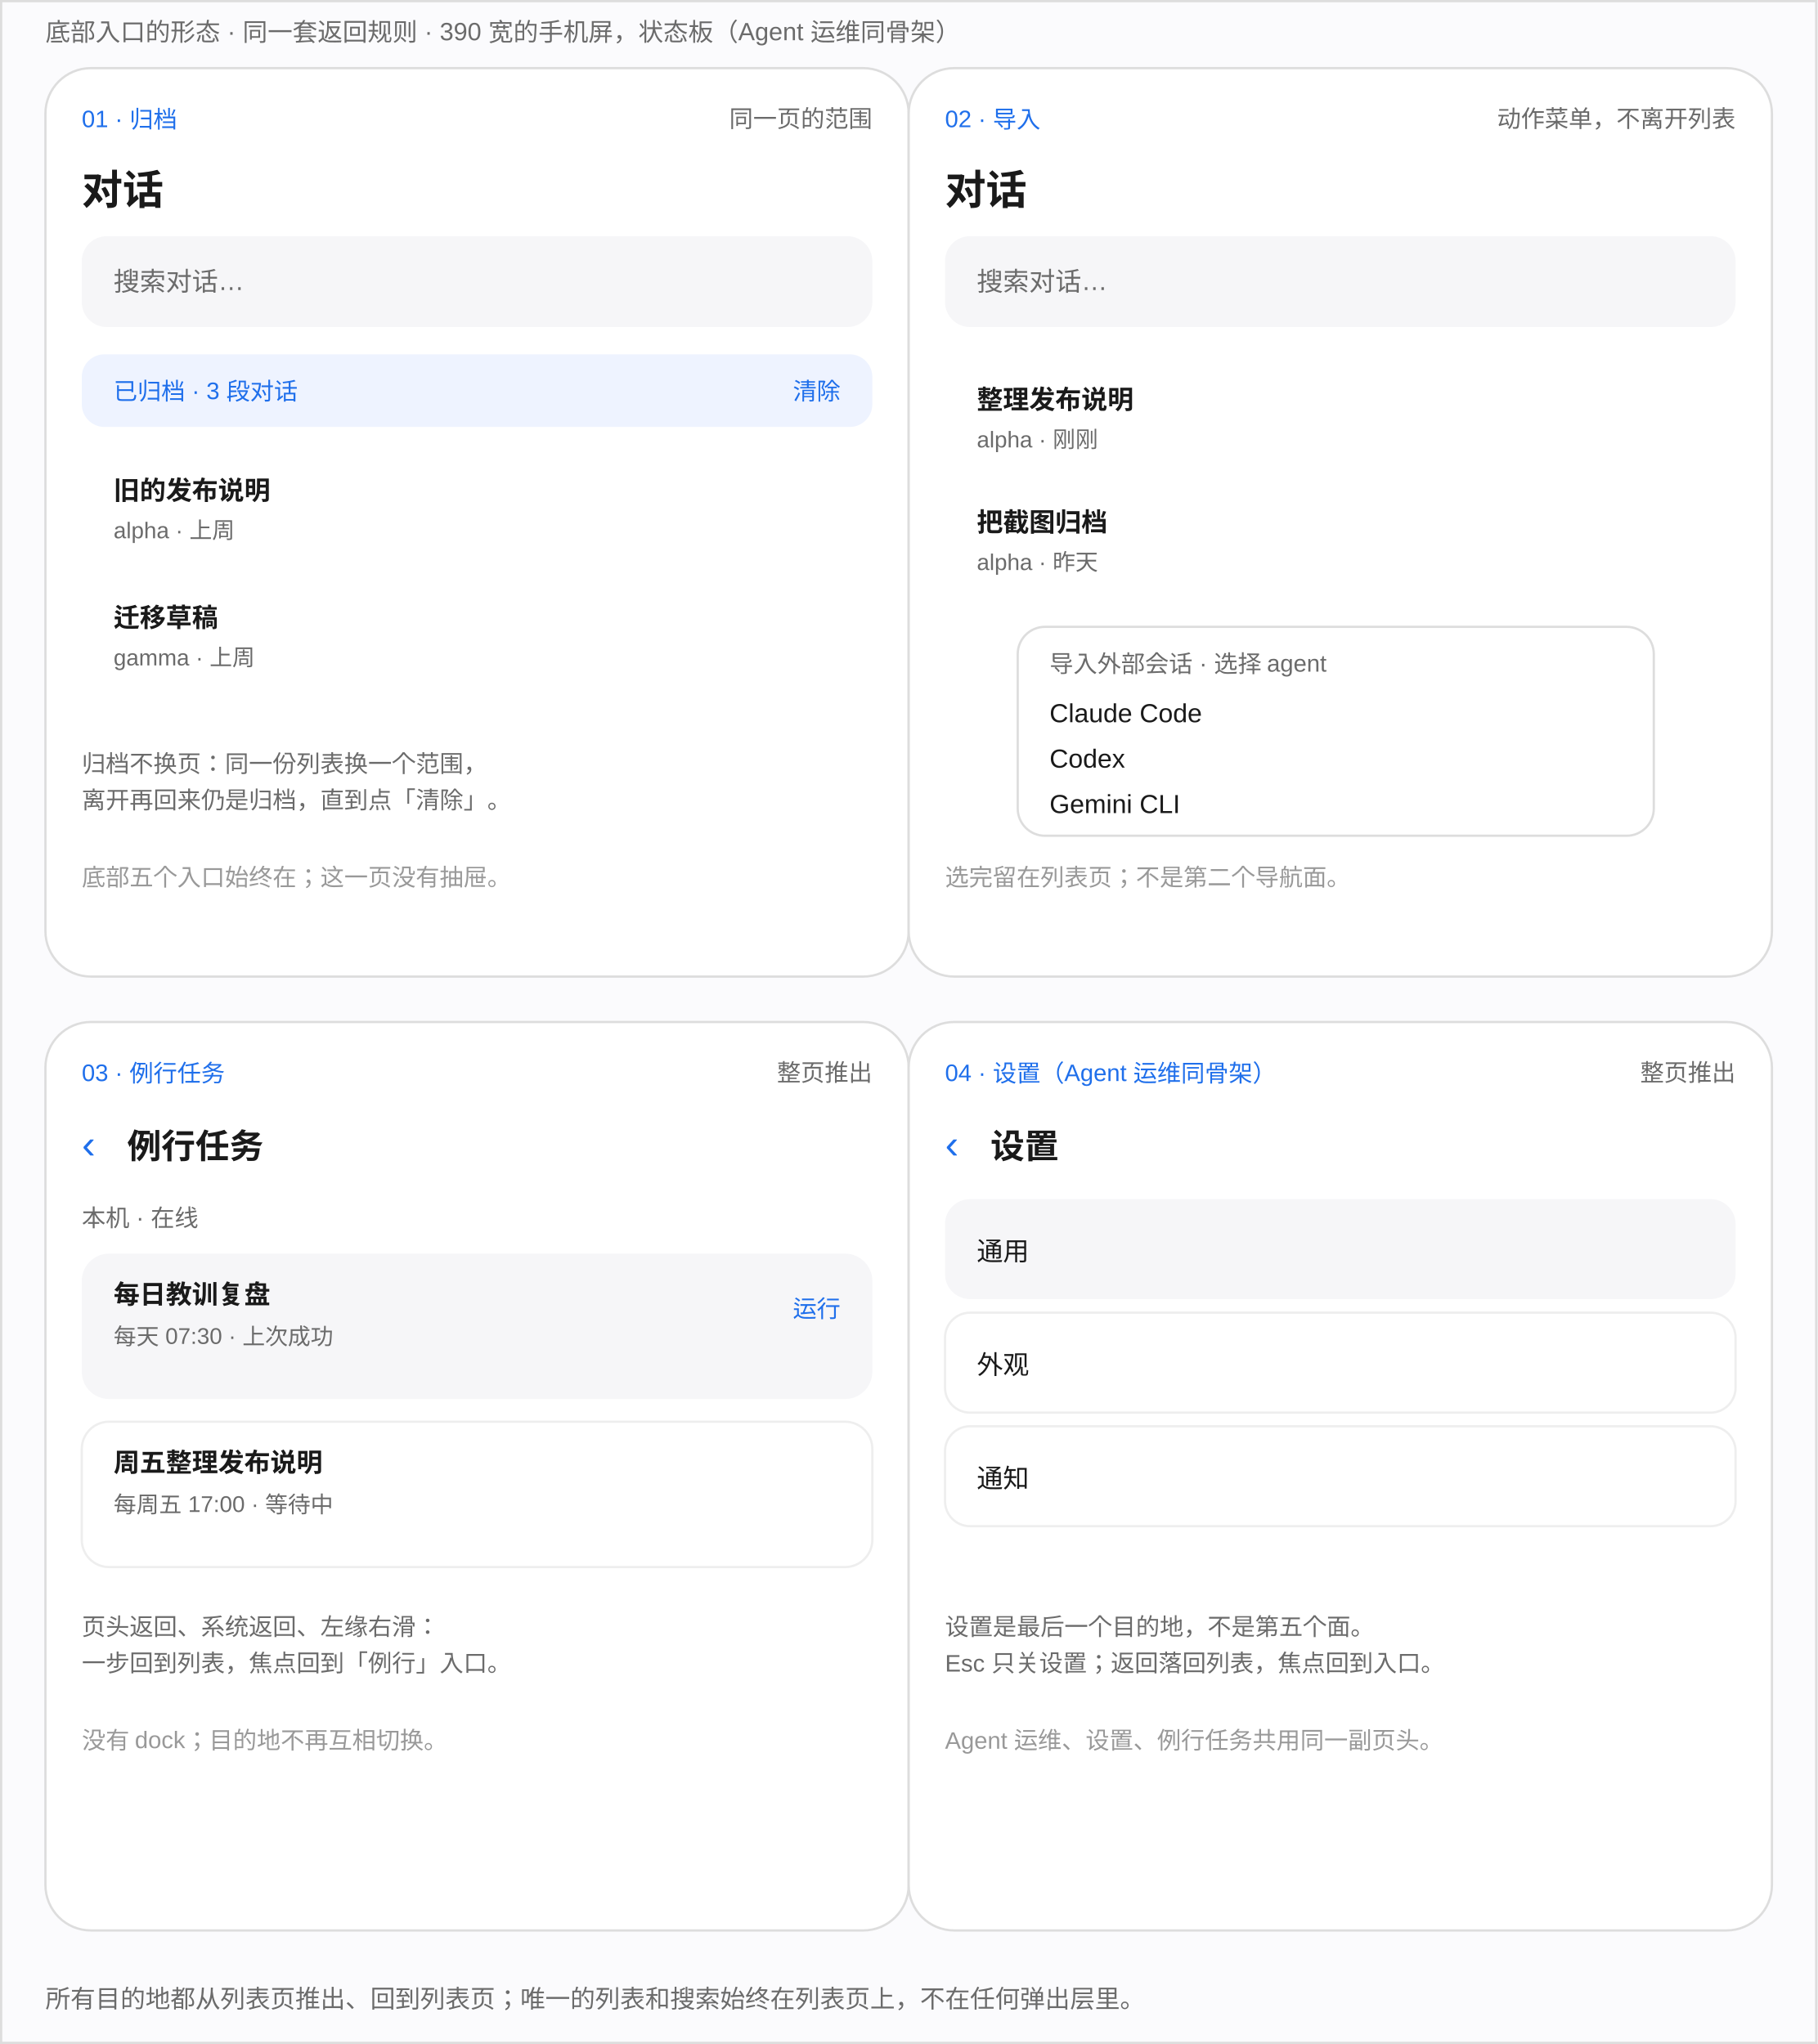
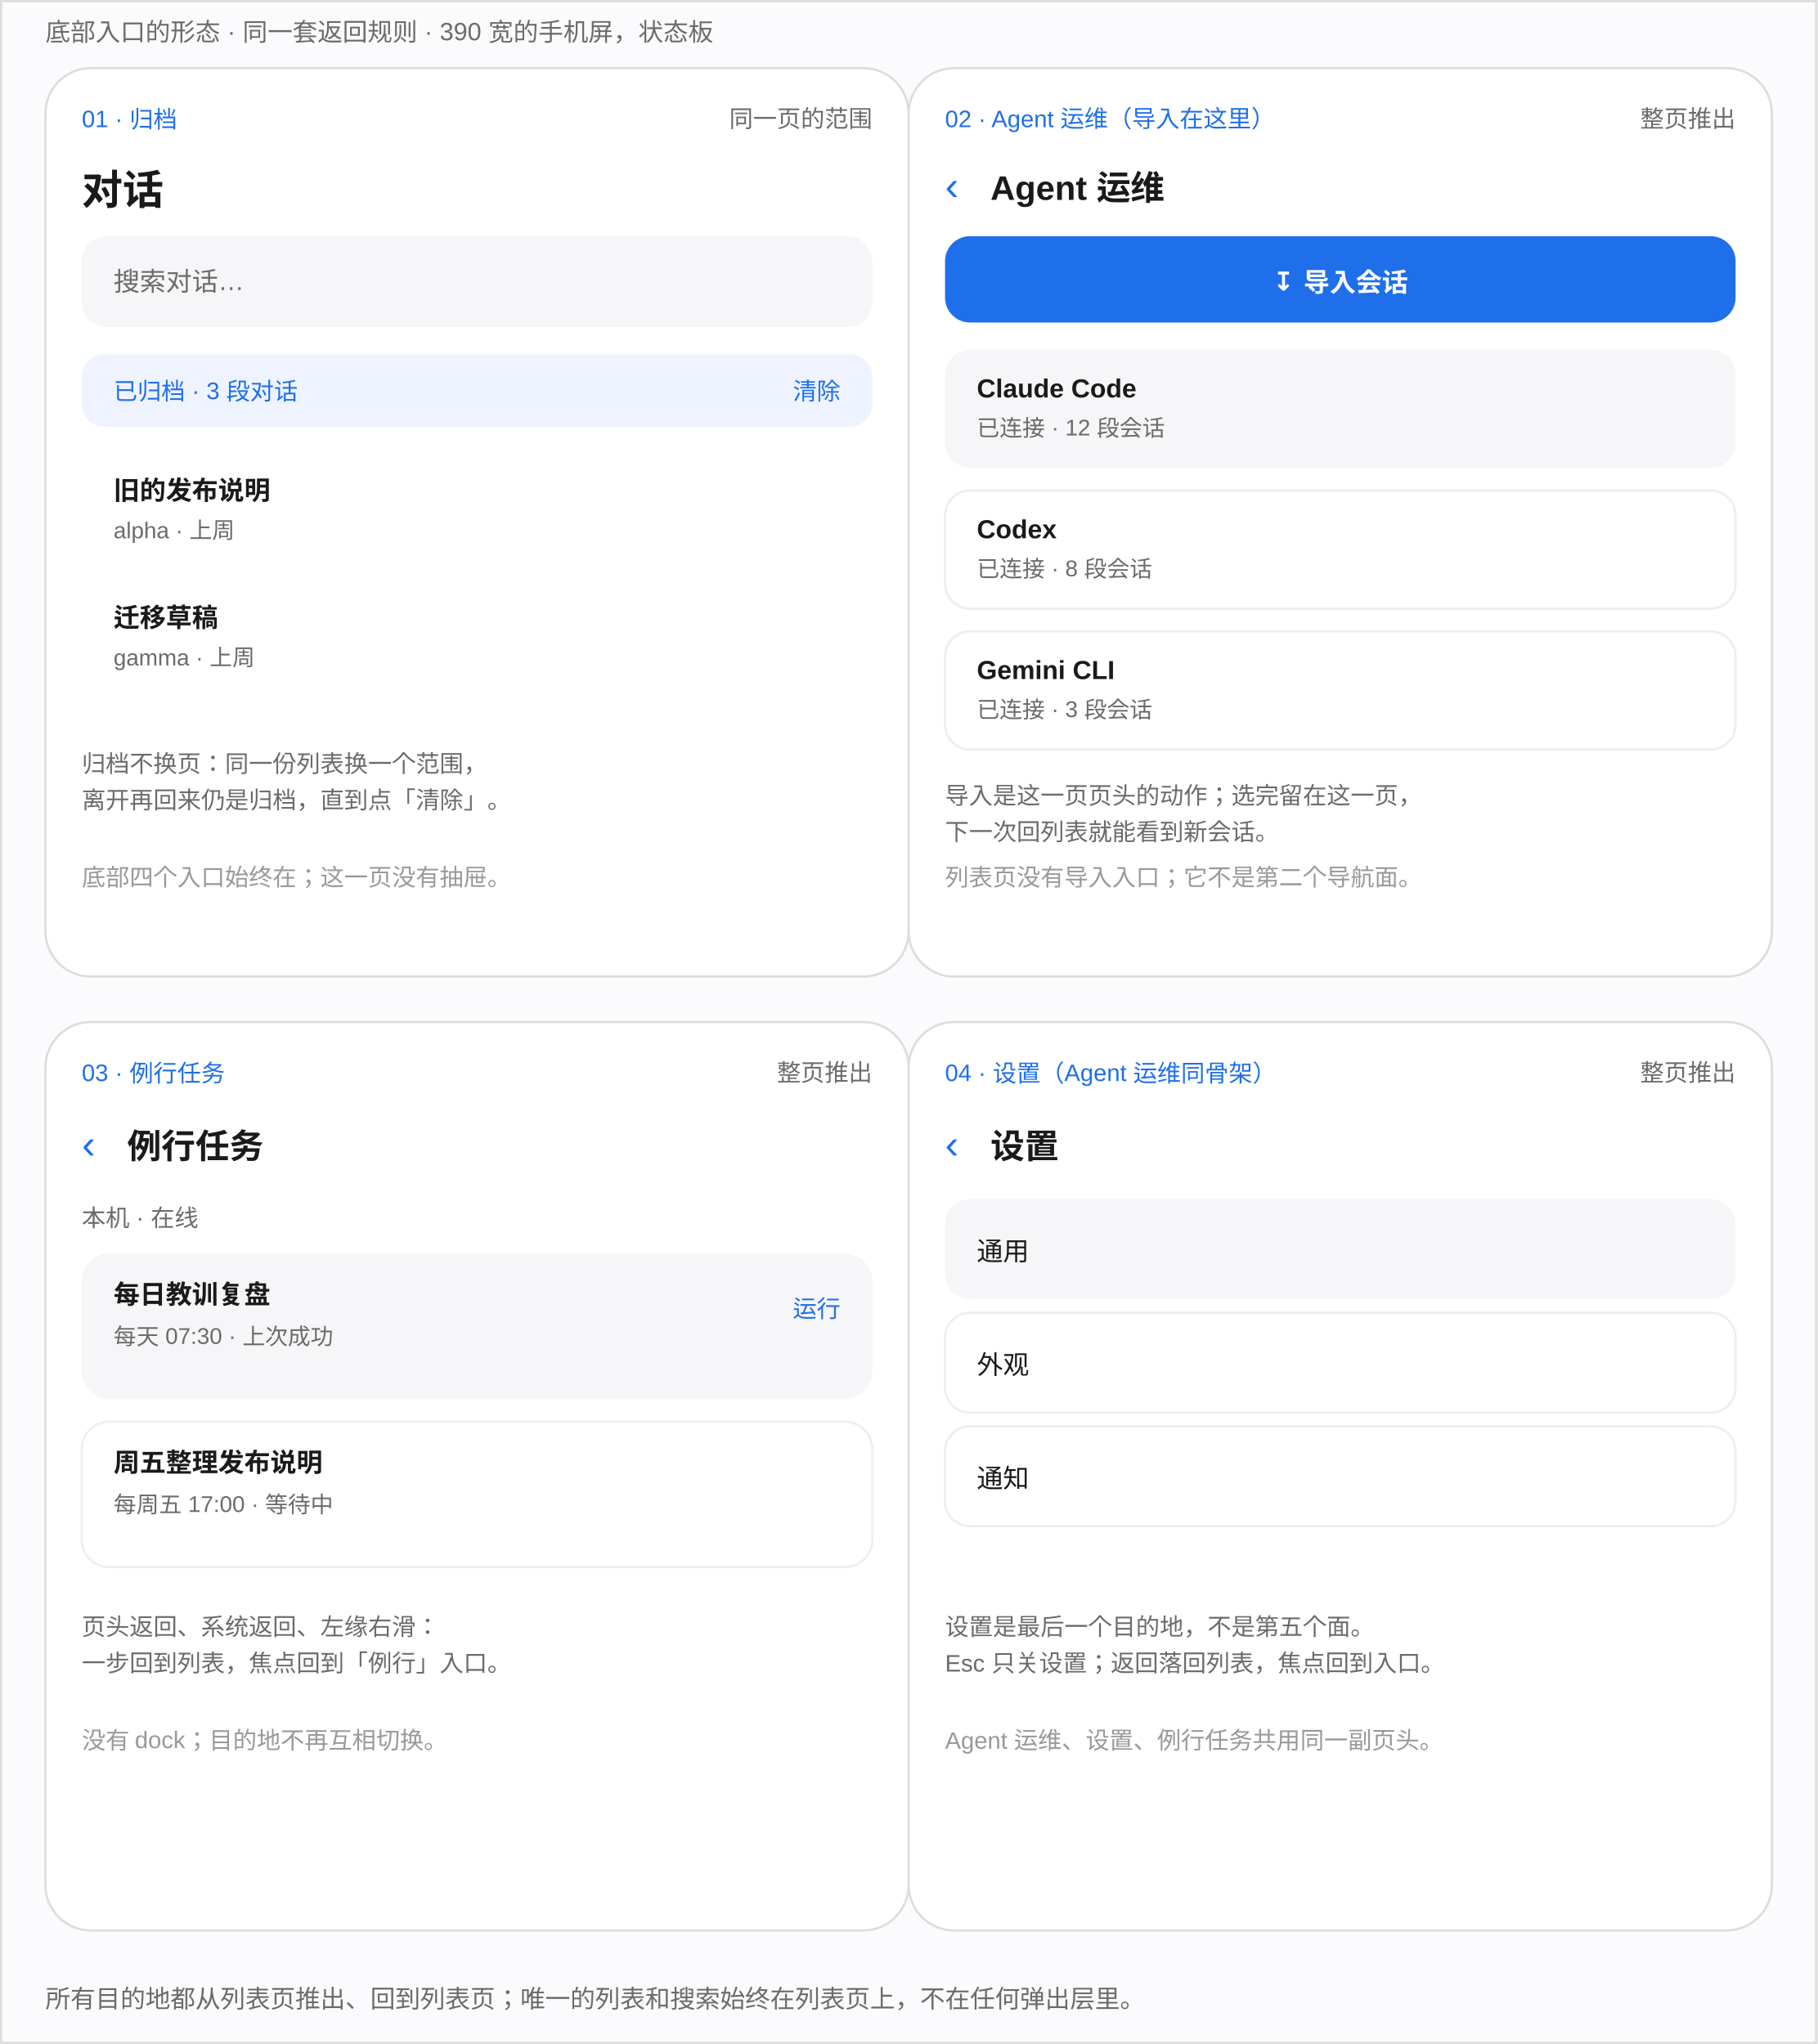
<svg xmlns="http://www.w3.org/2000/svg" width="800" height="900" viewBox="0 0 800 900">
  <g font-family="PingFang SC, Helvetica Neue, Arial, sans-serif">
    <rect width="800" height="900" fill="#fbfbfd" />
-     <text x="20" y="18" font-size="11" fill="#6b6b6b">底部入口的形态 · 同一套返回规则 · 390 宽的手机屏，状态板（Agent 运维同骨架）</text>
+     <text x="20" y="18" font-size="11" fill="#6b6b6b">底部入口的形态 · 同一套返回规则 · 390 宽的手机屏，状态板</text>
    <g>
      <rect x="20" y="30" width="380" height="400" rx="20" fill="#ffffff" stroke="#dddddd" />
      <text x="36" y="56" font-size="10.5" fill="#1f6feb">01 · 归档</text>
      <text x="384" y="56" font-size="10.5" fill="#6b6b6b" text-anchor="end">同一页的范围</text>
      <text x="36" y="90" font-size="18" font-weight="600" fill="#1a1a1a">对话</text>
      <rect x="36" y="104" width="348" height="40" rx="11" fill="#f6f6f8" />
      <text x="50" y="128" font-size="11.5" fill="#6b6b6b">搜索对话…</text>
      <rect x="36" y="156" width="348" height="32" rx="10" fill="#eef3ff" />
      <text x="50" y="176" font-size="10.5" fill="#1f6feb">已归档 · 3 段对话</text>
      <text x="370" y="176" font-size="10.5" fill="#1f6feb" text-anchor="end">清除</text>
      <rect x="36" y="200" width="348" height="48" rx="11" fill="#ffffff" />
      <text x="50" y="220" font-size="11.5" font-weight="600" fill="#1a1a1a">旧的发布说明</text>
      <text x="50" y="237" font-size="10" fill="#6b6b6b">alpha · 上周</text>
      <rect x="36" y="256" width="348" height="48" rx="11" fill="#ffffff" />
      <text x="50" y="276" font-size="11.5" font-weight="600" fill="#1a1a1a">迁移草稿</text>
      <text x="50" y="293" font-size="10" fill="#6b6b6b">gamma · 上周</text>
      <text x="36" y="340" font-size="10.5" fill="#6b6b6b">归档不换页：同一份列表换一个范围，</text>
      <text x="36" y="356" font-size="10.5" fill="#6b6b6b">离开再回来仍是归档，直到点「清除」。</text>
-       <text x="36" y="390" font-size="10.5" fill="#999">底部五个入口始终在；这一页没有抽屉。</text>
+       <text x="36" y="390" font-size="10.5" fill="#999">底部四个入口始终在；这一页没有抽屉。</text>
    </g>
    <g>
      <rect x="400" y="30" width="380" height="400" rx="20" fill="#ffffff" stroke="#dddddd" />
-       <text x="416" y="56" font-size="10.5" fill="#1f6feb">02 · 导入</text>
-       <text x="764" y="56" font-size="10.5" fill="#6b6b6b" text-anchor="end">动作菜单，不离开列表</text>
-       <text x="416" y="90" font-size="18" font-weight="600" fill="#1a1a1a">对话</text>
-       <rect x="416" y="104" width="348" height="40" rx="11" fill="#f6f6f8" />
-       <text x="430" y="128" font-size="11.5" fill="#6b6b6b">搜索对话…</text>
-       <rect x="416" y="160" width="348" height="48" rx="11" fill="#ffffff" />
-       <text x="430" y="180" font-size="11.5" font-weight="600" fill="#1a1a1a">整理发布说明</text>
-       <text x="430" y="197" font-size="10" fill="#6b6b6b">alpha · 刚刚</text>
-       <rect x="416" y="214" width="348" height="48" rx="11" fill="#ffffff" />
-       <text x="430" y="234" font-size="11.5" font-weight="600" fill="#1a1a1a">把截图归档</text>
-       <text x="430" y="251" font-size="10" fill="#6b6b6b">alpha · 昨天</text>
-       <rect x="448" y="276" width="280" height="92" rx="12" fill="#ffffff" stroke="#dddddd" />
-       <text x="462" y="296" font-size="10.5" fill="#6b6b6b">导入外部会话 · 选择 agent</text>
-       <text x="462" y="318" font-size="11.5" fill="#1a1a1a">Claude Code</text>
-       <text x="462" y="338" font-size="11.5" fill="#1a1a1a">Codex</text>
-       <text x="462" y="358" font-size="11.5" fill="#1a1a1a">Gemini CLI</text>
-       <text x="416" y="390" font-size="10.5" fill="#999">选完留在列表页；不是第二个导航面。</text>
+       <text x="416" y="56" font-size="10.5" fill="#1f6feb">02 · Agent 运维（导入在这里）</text>
+       <text x="764" y="56" font-size="10.5" fill="#6b6b6b" text-anchor="end">整页推出</text>
+       <text x="416" y="88" font-size="18" fill="#1f6feb">‹</text>
+       <text x="436" y="88" font-size="15" font-weight="600" fill="#1a1a1a">Agent 运维</text>
+       <rect x="416" y="104" width="348" height="38" rx="11" fill="#1f6feb" />
+       <text x="590" y="128" font-size="11.5" font-weight="600" fill="#ffffff" text-anchor="middle">↧  导入会话</text>
+       <rect x="416" y="154" width="348" height="52" rx="11" fill="#f6f6f8" />
+       <text x="430" y="175" font-size="11.5" font-weight="600" fill="#1a1a1a">Claude Code</text>
+       <text x="430" y="192" font-size="10" fill="#6b6b6b">已连接 · 12 段会话</text>
+       <rect x="416" y="216" width="348" height="52" rx="11" fill="#ffffff" stroke="#eeeeee" />
+       <text x="430" y="237" font-size="11.5" font-weight="600" fill="#1a1a1a">Codex</text>
+       <text x="430" y="254" font-size="10" fill="#6b6b6b">已连接 · 8 段会话</text>
+       <rect x="416" y="278" width="348" height="52" rx="11" fill="#ffffff" stroke="#eeeeee" />
+       <text x="430" y="299" font-size="11.5" font-weight="600" fill="#1a1a1a">Gemini CLI</text>
+       <text x="430" y="316" font-size="10" fill="#6b6b6b">已连接 · 3 段会话</text>
+       <text x="416" y="354" font-size="10.5" fill="#6b6b6b">导入是这一页页头的动作；选完留在这一页，</text>
+       <text x="416" y="370" font-size="10.5" fill="#6b6b6b">下一次回列表就能看到新会话。</text>
+       <text x="416" y="390" font-size="10.5" fill="#999">列表页没有导入入口；它不是第二个导航面。</text>
    </g>
    <g>
      <rect x="20" y="450" width="380" height="400" rx="20" fill="#ffffff" stroke="#dddddd" />
      <text x="36" y="476" font-size="10.5" fill="#1f6feb">03 · 例行任务</text>
      <text x="384" y="476" font-size="10.5" fill="#6b6b6b" text-anchor="end">整页推出</text>
      <text x="36" y="510" font-size="18" fill="#1f6feb">‹</text>
      <text x="56" y="510" font-size="15" font-weight="600" fill="#1a1a1a">例行任务</text>
      <text x="36" y="540" font-size="10.5" fill="#6b6b6b">本机 · 在线</text>
      <rect x="36" y="552" width="348" height="64" rx="12" fill="#f6f6f8" />
      <text x="50" y="574" font-size="11.5" font-weight="600" fill="#1a1a1a">每日教训复盘</text>
      <text x="50" y="592" font-size="10" fill="#6b6b6b">每天 07:30 · 上次成功</text>
      <text x="370" y="580" font-size="10.5" fill="#1f6feb" text-anchor="end">运行</text>
      <rect x="36" y="626" width="348" height="64" rx="12" fill="#ffffff" stroke="#eeeeee" />
      <text x="50" y="648" font-size="11.5" font-weight="600" fill="#1a1a1a">周五整理发布说明</text>
      <text x="50" y="666" font-size="10" fill="#6b6b6b">每周五 17:00 · 等待中</text>
      <text x="36" y="720" font-size="10.5" fill="#6b6b6b">页头返回、系统返回、左缘右滑：</text>
      <text x="36" y="736" font-size="10.5" fill="#6b6b6b">一步回到列表，焦点回到「例行」入口。</text>
      <text x="36" y="770" font-size="10.5" fill="#999">没有 dock；目的地不再互相切换。</text>
    </g>
    <g>
      <rect x="400" y="450" width="380" height="400" rx="20" fill="#ffffff" stroke="#dddddd" />
      <text x="416" y="476" font-size="10.5" fill="#1f6feb">04 · 设置（Agent 运维同骨架）</text>
      <text x="764" y="476" font-size="10.5" fill="#6b6b6b" text-anchor="end">整页推出</text>
      <text x="416" y="510" font-size="18" fill="#1f6feb">‹</text>
      <text x="436" y="510" font-size="15" font-weight="600" fill="#1a1a1a">设置</text>
      <rect x="416" y="528" width="348" height="44" rx="11" fill="#f6f6f8" />
      <text x="430" y="555" font-size="11.5" fill="#1a1a1a">通用</text>
      <rect x="416" y="578" width="348" height="44" rx="11" fill="#ffffff" stroke="#eeeeee" />
      <text x="430" y="605" font-size="11.5" fill="#1a1a1a">外观</text>
      <rect x="416" y="628" width="348" height="44" rx="11" fill="#ffffff" stroke="#eeeeee" />
      <text x="430" y="655" font-size="11.5" fill="#1a1a1a">通知</text>
      <text x="416" y="720" font-size="10.5" fill="#6b6b6b">设置是最后一个目的地，不是第五个面。</text>
      <text x="416" y="736" font-size="10.5" fill="#6b6b6b">Esc 只关设置；返回落回列表，焦点回到入口。</text>
      <text x="416" y="770" font-size="10.5" fill="#999">Agent 运维、设置、例行任务共用同一副页头。</text>
    </g>
    <text x="20" y="884" font-size="11" fill="#6b6b6b">所有目的地都从列表页推出、回到列表页；唯一的列表和搜索始终在列表页上，不在任何弹出层里。</text>
    <rect x="0.5" y="0.5" width="799" height="899" fill="none" stroke="#dddddd" />
  </g>
</svg>
